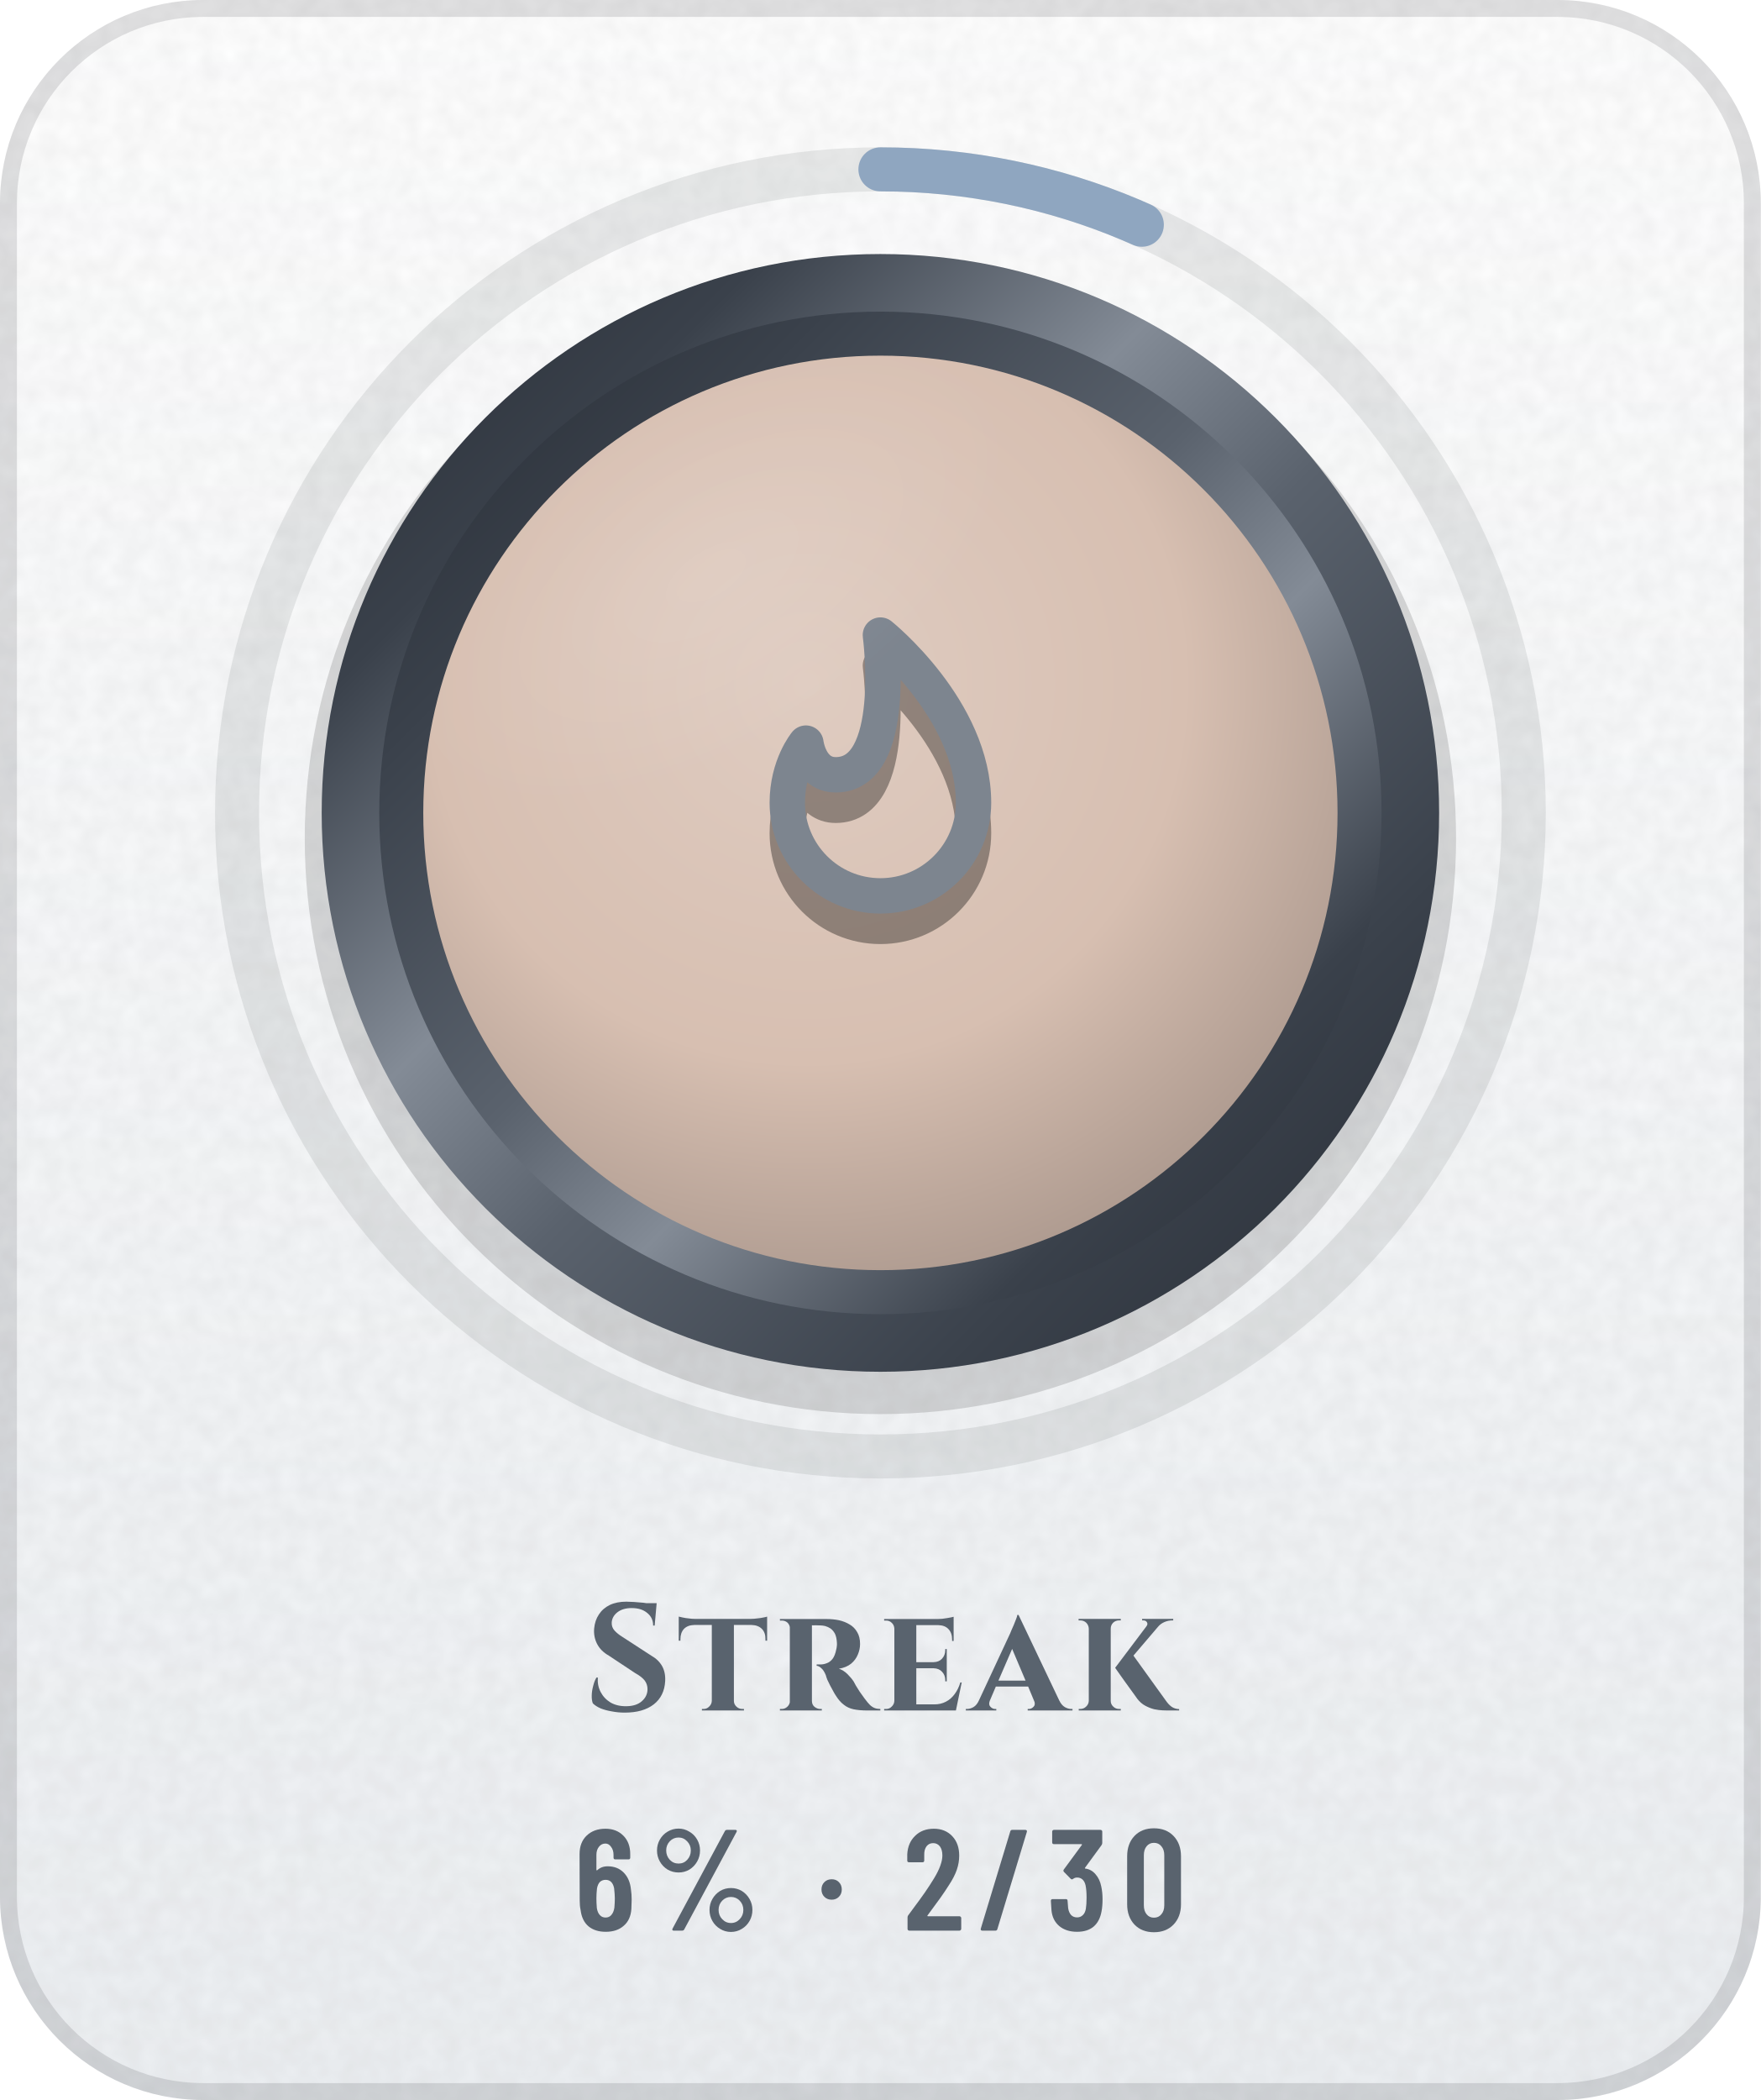
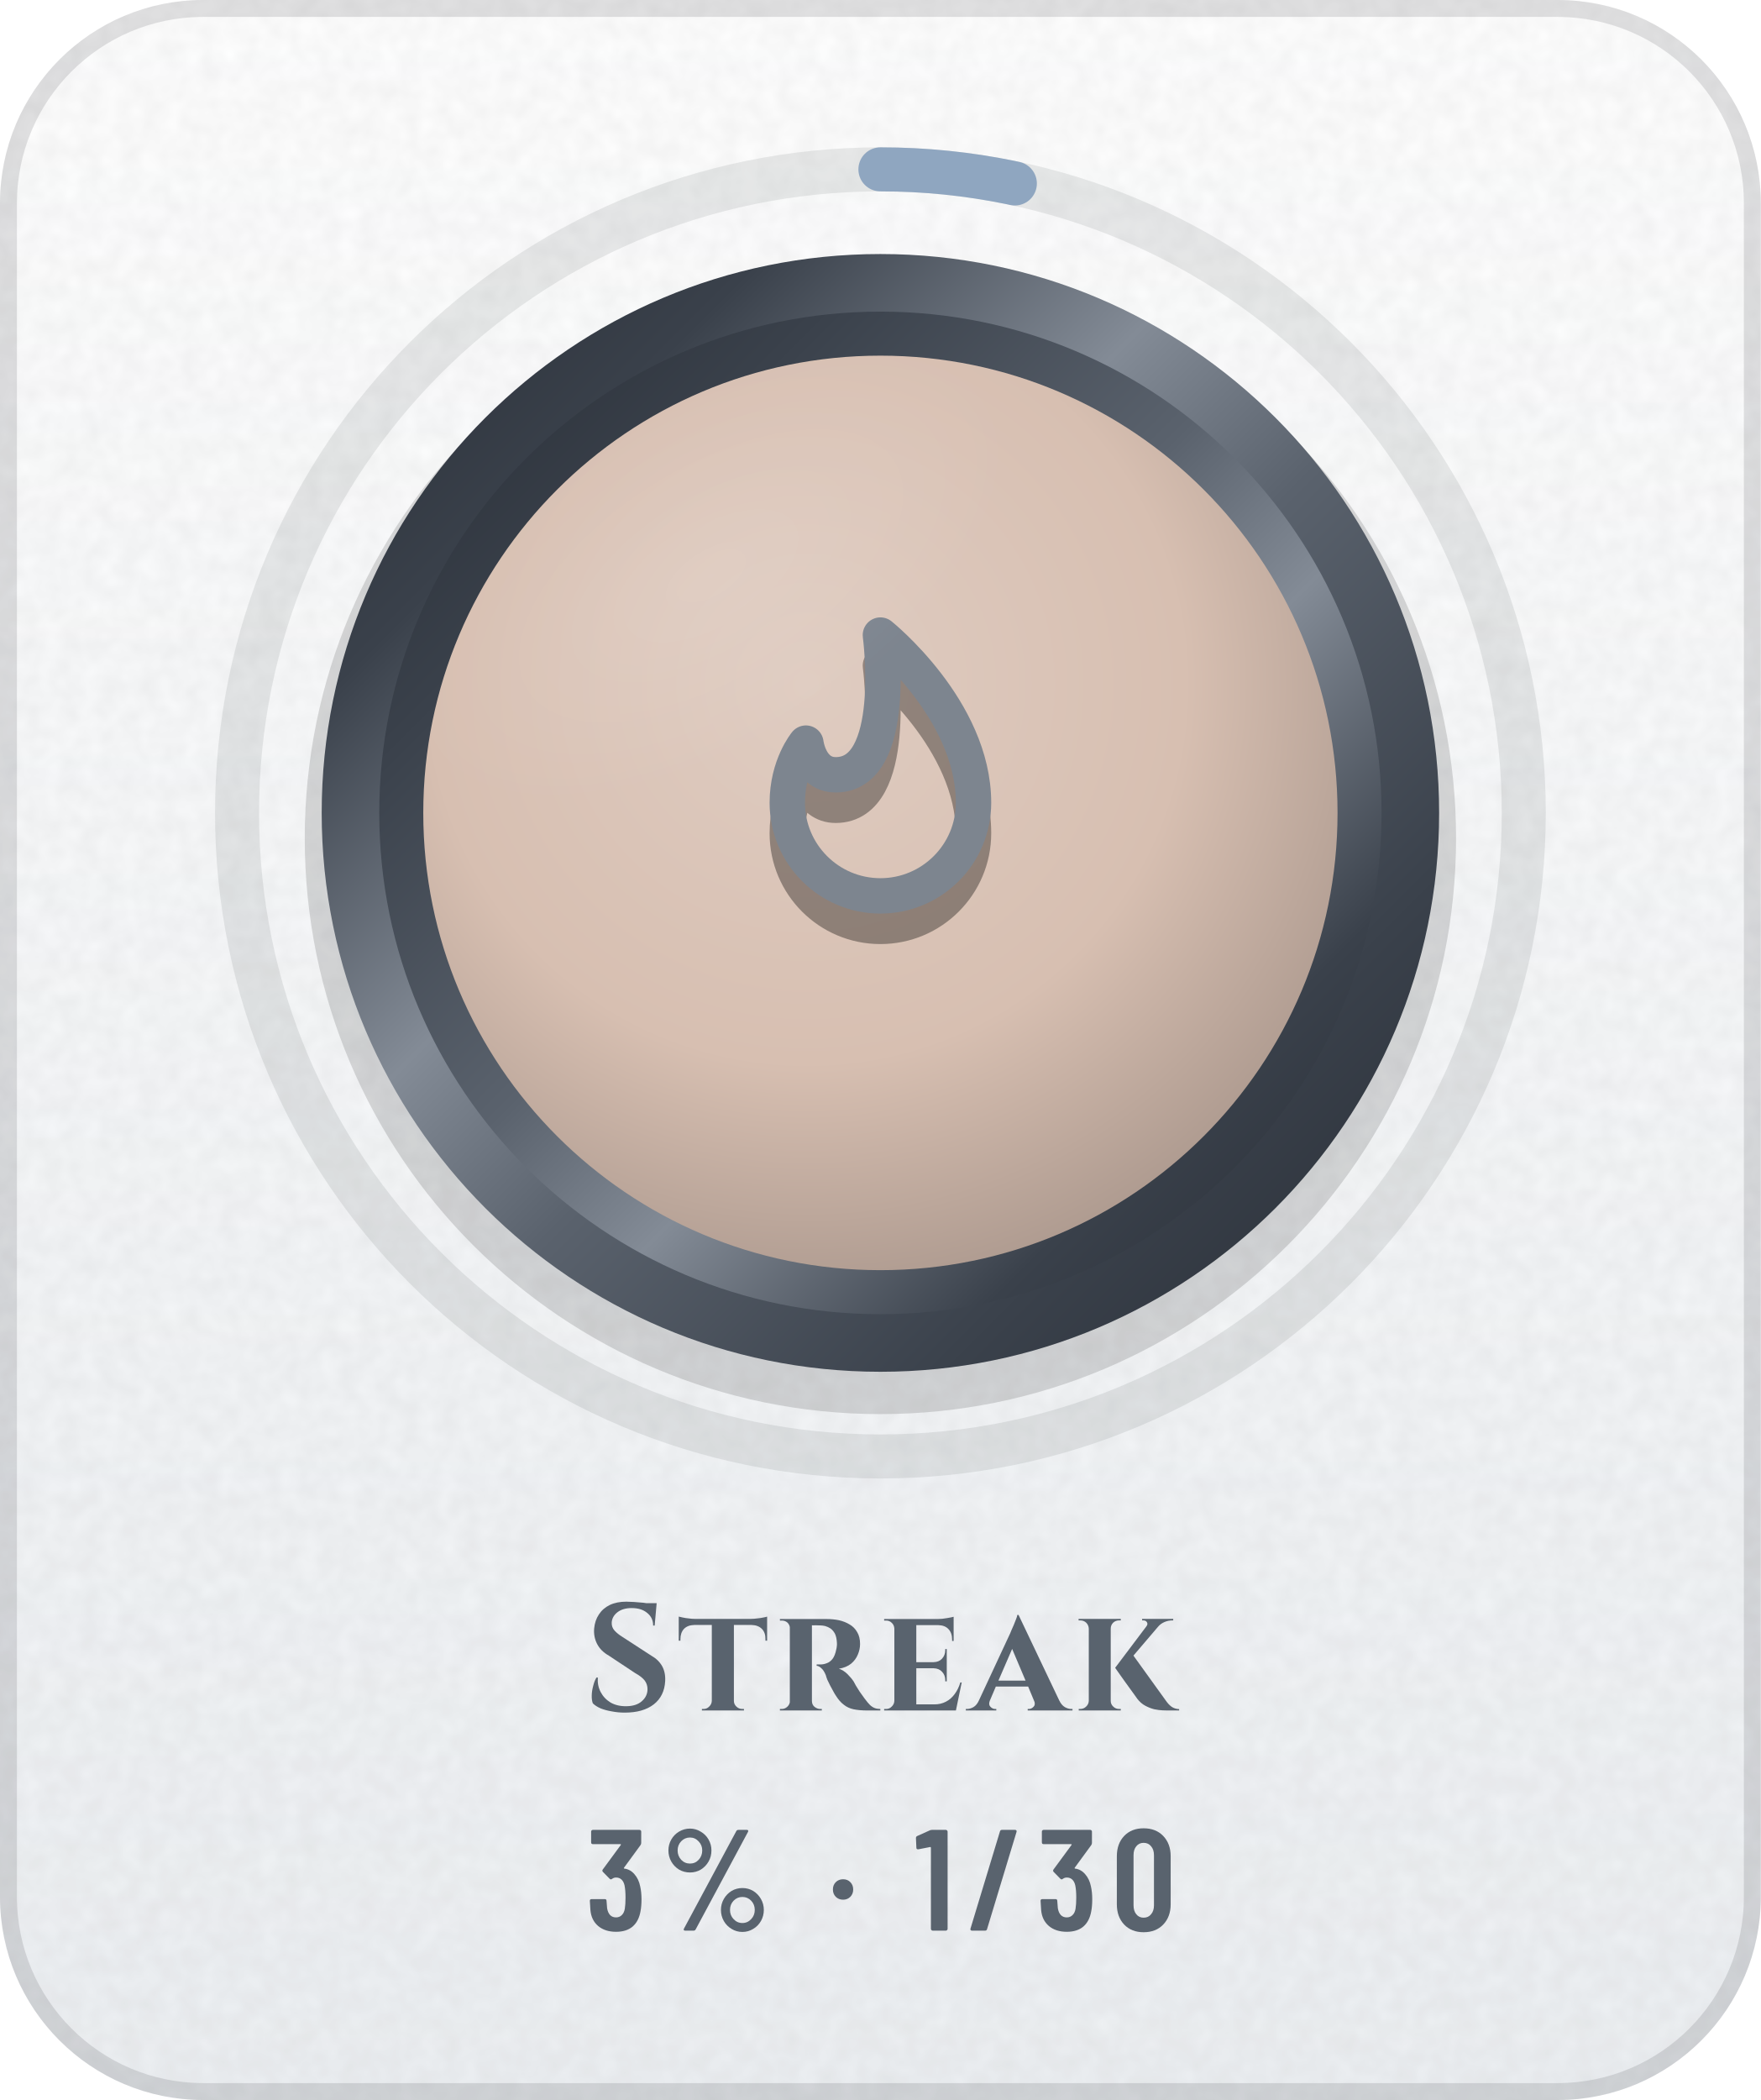
- <svg xmlns="http://www.w3.org/2000/svg" width="104" height="124" viewBox="0 0 104 124" role="img" aria-label="Streak: 6% (2 of 30)">
+ <svg xmlns="http://www.w3.org/2000/svg" width="104" height="124" viewBox="0 0 104 124" role="img" aria-label="Streak: 3% (1 of 30)">
  <defs>
    <linearGradient id="bg" x1="0" y1="0" x2="0" y2="1">
      <stop offset="0" stop-color="#FFFFFF" />
      <stop offset="1" stop-color="#EDF0F3" />
    </linearGradient>
    <clipPath id="card">
      <rect width="104" height="124" rx="12" />
    </clipPath>
    <filter id="grain" x="0" y="0" width="100%" height="100%">
      <feTurbulence type="fractalNoise" baseFrequency=".85" numOctaves="2" stitchTiles="stitch" />
      <feColorMatrix values="0 0 0 0 0 0 0 0 0 0 0 0 0 0 0 0 0 0 .05 0" />
    </filter>
    <radialGradient id="glow" cx=".5" cy=".5" r=".5">
      <stop offset="0" stop-color="#5A626D" stop-opacity="0" />
      <stop offset="1" stop-color="#5A626D" stop-opacity="0" />
    </radialGradient>
    <linearGradient id="mh" x1="0" y1="0" x2="1" y2="0">
      <stop offset="0" stop-color="#252A32" />
      <stop offset="0.2" stop-color="#3A414B" />
      <stop offset="0.4" stop-color="#838B96" />
      <stop offset="0.54" stop-color="#5A626D" />
      <stop offset="0.78" stop-color="#3A414B" />
      <stop offset="1" stop-color="#252A32" />
    </linearGradient>
    <linearGradient id="md" x1="0" y1="0" x2="1" y2="1">
      <stop offset="0" stop-color="#252A32" />
      <stop offset="0.2" stop-color="#3A414B" />
      <stop offset="0.4" stop-color="#838B96" />
      <stop offset="0.54" stop-color="#5A626D" />
      <stop offset="0.78" stop-color="#3A414B" />
      <stop offset="1" stop-color="#252A32" />
    </linearGradient>
    <linearGradient id="mdr" x1="1" y1="1" x2="0" y2="0">
      <stop offset="0" stop-color="#252A32" />
      <stop offset="0.2" stop-color="#3A414B" />
      <stop offset="0.4" stop-color="#838B96" />
      <stop offset="0.54" stop-color="#5A626D" />
      <stop offset="0.78" stop-color="#3A414B" />
      <stop offset="1" stop-color="#252A32" />
    </linearGradient>
    <linearGradient id="dia" x1="0" y1="0" x2="1" y2="0">
      <stop offset="0" stop-color="#2F7DD1" />
      <stop offset=".5" stop-color="#7B61E0" />
      <stop offset="1" stop-color="#C2449A" />
    </linearGradient>
    <linearGradient id="pb" x1="0" y1="0" x2="1" y2="0">
      <stop offset="0" stop-color="#8F5125" />
      <stop offset="1" stop-color="#CC8850" />
    </linearGradient>
    <linearGradient id="shg" x1="0" y1="0" x2="1" y2="0">
      <stop offset="0" stop-color="#FFFFFF" stop-opacity="0" />
      <stop offset=".5" stop-color="#FFFFFF" stop-opacity=".6" />
      <stop offset="1" stop-color="#FFFFFF" stop-opacity="0" />
    </linearGradient>
    <radialGradient id="en" cx=".42" cy=".36" r=".75">
      <stop offset="0" stop-color="#DFCCC1" />
      <stop offset=".55" stop-color="#D7BFB1" />
      <stop offset="1" stop-color="#A18F85" />
    </radialGradient>
    <linearGradient id="ig" gradientUnits="userSpaceOnUse" x1="0" y1="34" x2="0" y2="62">
      <stop offset="0" stop-color="#7D858F" />
      <stop offset="1" stop-color="#4E5661" />
    </linearGradient>
    <radialGradient id="gl" cx=".5" cy=".5" r=".5">
      <stop offset="0" stop-color="#FFFFFF" stop-opacity=".45" />
      <stop offset="1" stop-color="#FFFFFF" stop-opacity="0" />
    </radialGradient>
    <clipPath id="fc">
      <circle cx="52" cy="48" r="27" />
    </clipPath>
  </defs>
  <g clip-path="url(#card)">
    <rect width="104" height="124" fill="url(#bg)" />
    <rect width="104" height="124" filter="url(#grain)" />
  </g>
  <rect x=".5" y=".5" width="103" height="123" rx="11.5" fill="none" stroke="#1F2328" stroke-opacity=".13" />
  <circle cx="52" cy="48" r="48" fill="url(#glow)" />
  <circle cx="52" cy="48" r="38" fill="none" stroke="#1F2328" stroke-opacity=".09" stroke-width="2.6" />
-   <circle cx="52" cy="48" r="38" fill="none" stroke="#8FA6C0" stroke-width="2.6" stroke-linecap="round" stroke-dasharray="15.9 238.8" transform="rotate(-90 52 48)" />
+   <circle cx="52" cy="48" r="38" fill="none" stroke="#8FA6C0" stroke-width="2.6" stroke-linecap="round" stroke-dasharray="8 238.8" transform="rotate(-90 52 48)" />
  <circle cx="52" cy="49.5" r="34" fill="#000000" fill-opacity=".14" />
  <circle cx="52" cy="48" r="33" fill="url(#md)" />
  <circle cx="52" cy="48" r="29.6" fill="url(#mdr)" />
  <circle cx="52" cy="48" r="27" fill="url(#en)" />
  <g transform="translate(38.8 36) scale(1.1)" fill="none" stroke="#000000" stroke-width="1.9" stroke-linecap="round" stroke-linejoin="round" stroke-opacity=".35">
    <path d="M12 3s5 4 5 9a5 5 0 0 1-10 0c0-2 1-3.2 1-3.2s.2 1.7 1.6 1.7C13 10.5 12 3 12 3z" />
  </g>
  <g transform="translate(38.8 34.2) scale(1.1)" fill="none" stroke="url(#ig)" stroke-width="1.9" stroke-linecap="round" stroke-linejoin="round">
    <path d="M12 3s5 4 5 9a5 5 0 0 1-10 0c0-2 1-3.2 1-3.2s.2 1.7 1.6 1.7C13 10.5 12 3 12 3z" />
  </g>
  <g clip-path="url(#fc)">
    <ellipse cx="42" cy="34" rx="20" ry="10" transform="rotate(-32 42 34)" fill="url(#gl)" opacity=".25" />
  </g>
  <g transform="translate(34.5 101) scale(0.009 -0.009)" fill="#59636E">
    <use href="#s83" x="0" />
    <use href="#s116" x="611" />
    <use href="#s114" x="1244" />
    <use href="#s101" x="1935" />
    <use href="#s97" x="2532" />
    <use href="#s107" x="3210" />
  </g>
-   <g transform="translate(33.9 114) scale(0.0085 -0.0085)" fill="#59636E">
-     <use href="#m54" x="0" />
-     <use href="#m37" x="523" />
-     <use href="#m183" x="1683" />
-     <use href="#m50" x="2287" />
-     <use href="#m47" x="2806" />
-     <use href="#m51" x="3286" />
-     <use href="#m48" x="3806" />
+   <g transform="translate(34.6 114) scale(0.0085 -0.0085)" fill="#59636E">
+     <use href="#m51" x="0" />
+     <use href="#m37" x="520" />
+     <use href="#m183" x="1680" />
+     <use href="#m49" x="2284" />
+     <use href="#m47" x="2652" />
+     <use href="#m51" x="3132" />
+     <use href="#m48" x="3652" />
  </g>
  <defs>
    <path id="m37" d="M54 557Q54 598 74 633Q94 668 128 688Q163 709 204 709Q244 709 278 688Q313 668 333 633Q353 598 353 557Q353 515 333 480Q313 445 279 424Q245 404 204 404Q163 404 128 424Q94 445 74 480Q54 515 54 557ZM162 14 526 692Q530 700 541 700H599Q606 700 608 696Q610 692 607 686L243 8Q239 0 228 0H170Q163 0 161 4Q159 8 162 14ZM289 557Q289 594 264 620Q239 647 204 647Q168 647 143 621Q118 595 118 557Q118 519 143 492Q168 466 204 466Q240 466 264 492Q289 519 289 557ZM419 144Q419 185 439 220Q459 255 493 276Q527 296 568 296Q609 296 643 276Q677 255 697 220Q717 185 717 144Q717 102 697 67Q677 32 643 12Q609 -9 568 -9Q527 -9 493 12Q459 32 439 67Q419 102 419 144ZM654 144Q654 182 629 208Q604 234 568 234Q532 234 507 208Q482 182 482 144Q482 106 507 80Q532 53 568 53Q604 53 629 80Q654 106 654 144Z" />
    <path id="m47" d="M21 14 226 690Q229 700 239 700H331Q337 700 340 696Q343 692 341 686L136 10Q133 0 123 0H31Q25 0 22 4Q19 8 21 14Z" />
    <path id="m48" d="M38 183V517Q38 604 89 658Q140 711 224 711Q309 711 360 658Q412 604 412 517V183Q412 96 360 42Q309 -11 224 -11Q140 -11 89 42Q38 96 38 183ZM296 176V524Q296 563 276 586Q257 610 224 610Q192 610 173 586Q154 563 154 524V176Q154 137 173 114Q192 90 224 90Q257 90 276 114Q296 137 296 176Z" />
-     <path id="m50" d="M173 100H392Q397 100 400 96Q404 93 404 88V12Q404 7 400 4Q397 0 392 0H43Q38 0 34 4Q31 7 31 12V92Q31 101 36 107L75 160Q114 212 152 266Q189 320 215 363Q273 459 273 522Q273 562 256 585Q238 608 209 608Q180 608 163 586Q146 563 147 526V487Q147 482 144 478Q140 475 135 475H41Q36 475 32 478Q29 482 29 487V530Q33 610 84 659Q134 708 214 708Q293 708 342 656Q390 605 390 521Q390 471 373 422Q356 373 319 317Q294 277 260 229Q225 181 214 166Q184 126 170 106Q168 104 169 102Q170 100 173 100Z" />
+     <path id="m49" d="M122 700H218Q223 700 226 696Q230 693 230 688V12Q230 7 226 4Q223 0 218 0H126Q121 0 118 4Q114 7 114 12V576Q114 578 112 580Q111 582 109 581L27 565H24Q13 565 13 576L10 643Q10 653 18 657L107 697Q114 700 122 700Z" />
    <path id="m51" d="M387 218Q387 169 380 134Q368 66 326 29Q283 -8 210 -8Q134 -8 86 32Q38 73 32 143Q30 165 28 207Q28 219 40 219H132Q144 219 144 207Q146 173 148 156Q153 125 169 108Q185 92 210 92Q234 92 250 108Q266 123 271 152Q276 182 276 230Q276 281 269 315Q263 341 248 355Q233 369 210 369Q195 369 183 360Q177 356 174 356Q172 356 166 360L119 408Q115 412 115 417Q115 421 118 425L243 595Q245 597 244 599Q242 601 239 601H49Q44 601 40 604Q37 608 37 613V688Q37 693 40 696Q44 700 49 700H373Q378 700 382 696Q385 693 385 688V609Q385 602 380 594L266 438Q262 432 268 431Q309 426 338 392Q368 358 378 307Q387 267 387 218Z" />
-     <path id="m54" d="M401 216Q401 193 399 151Q394 75 346 34Q299 -8 221 -8Q147 -8 101 30Q55 69 46 144Q40 171 40 207L39 532Q39 613 88 660Q138 708 219 708Q295 708 343 660Q391 612 391 532V507Q391 502 388 498Q384 495 379 495H287Q282 495 278 498Q275 502 275 507V526Q275 560 258 582Q242 605 219 605Q191 605 174 583Q156 561 156 526V423Q156 420 158 419Q160 418 162 420Q191 447 234 447Q303 447 346 403Q389 359 396 286Q401 253 401 216ZM284 224Q284 250 279 295Q267 353 220 353Q196 353 180 338Q165 322 160 292Q156 257 156 224Q156 195 159 157Q164 125 180 108Q195 91 220 91Q245 91 260 109Q276 127 281 160Q284 196 284 224Z" />
    <path id="m183" d="M37 286Q37 317 57 337Q77 357 108 357Q139 357 158 337Q178 317 178 286Q178 255 158 235Q138 215 108 215Q77 215 57 235Q37 255 37 286Z" />
    <path id="s83" d="M277 714Q297 714 326 712Q356 710 388 707Q399 705 409 704H476L475 692Q475 692 475 692L463 557H453Q453 609 414 640Q376 672 312 672Q254 672 218 644Q183 616 181 576Q180 546 200 524Q220 502 251 483L442 359Q488 333 512 291Q535 249 532 193Q527 95 457 40Q387 -14 267 -14Q223 -14 182 -6Q140 1 108 14Q76 28 57 47Q49 69 50 100Q51 131 60 163Q68 195 81 216H90Q86 165 108 122Q131 78 174 52Q218 27 278 28Q344 29 380 62Q416 94 416 140Q416 171 398 196Q379 221 337 244L162 360Q109 390 85 437Q61 484 66 539Q71 591 97 630Q123 670 168 692Q214 714 277 714Z" />
    <path id="s97" d="M319 627 586 66Q601 35 623 22Q645 10 665 10H673V0H379V10H387Q404 10 418 25Q429 36 424 56L382 157H170L130 63Q121 38 134 25Q148 10 165 10H173V0H-27V10H-19Q1 10 23 22Q45 35 59 66L264 506Q266 512 273 528Q280 543 288 562Q296 582 303 600Q310 617 311 627ZM187 196H365L277 404Z" />
    <path id="s101" d="M543 184 505 0H34V10H47Q69 10 84 26Q100 41 101 63V537Q100 560 84 575Q69 590 47 590H34V600H385Q414 600 446 606Q478 611 490 615V456H480V465Q480 509 456 534Q433 559 389 560H245V317H359Q394 318 414 340Q435 363 435 396V403H445V191H435V199Q435 232 414 254Q394 276 359 277H245V40H363Q406 40 440 58Q473 75 497 108Q521 140 534 184Z" />
    <path id="s107" d="M102 63V537Q101 560 85 576Q69 591 46 591H35V601H312V591H301Q278 591 262 576Q246 560 246 537V63Q246 41 262 26Q278 10 301 10H312V0H36V10H46Q69 10 85 26Q101 41 102 63ZM656 601V591H652Q623 591 598 580Q573 569 557 550L395 360L606 67Q625 39 646 24Q667 10 695 9V0H618Q608 0 585 1Q562 2 532 8Q503 15 473 31Q443 47 420 77Q415 84 403 101Q391 118 374 141Q358 164 340 188Q323 212 308 233Q293 254 284 267L275 280L480 552Q491 566 484 578Q477 591 460 591H452V601Z" />
    <path id="s114" d="M106 0H41V10H53Q75 10 91 26Q103 38 106 54V547Q103 564 91 576Q75 590 54 590H41V600H349Q390 600 429 592Q468 583 499 564Q530 546 548 514Q567 483 567 436Q567 401 552 366Q538 332 508 307Q477 282 428 274Q457 265 484 239Q510 213 525 190Q529 182 539 164Q549 147 564 124Q580 102 597 78Q617 51 632 36Q647 22 663 16Q679 10 700 10V0H616Q562 0 524 8Q487 16 460 38Q432 59 409 96Q400 109 390 128Q380 146 370 165Q360 184 352 202Q345 220 342 232Q329 264 312 278Q296 293 282 293V302H307Q328 302 348 310Q369 317 386 338Q403 360 411 402Q413 408 414 419Q416 430 415 444Q413 481 402 504Q390 526 373 538Q356 549 338 554Q321 558 308 558Q289 559 274 559Q259 558 251 559V63Q251 38 268 24Q286 10 306 10H316V0Z" />
    <path id="s116" d="M590 616V458H579V467Q580 510 556 535Q531 560 488 561H372V63Q372 41 388 26Q404 10 427 10H438V0H162V10H173Q195 10 210 26Q226 41 227 63V561H112Q68 560 44 535Q21 510 21 467V458H10V616Q19 614 36 610Q54 606 76 604Q97 601 115 601H484Q503 601 525 604Q547 606 565 610Q583 613 590 616Z" />
  </defs>
</svg>
